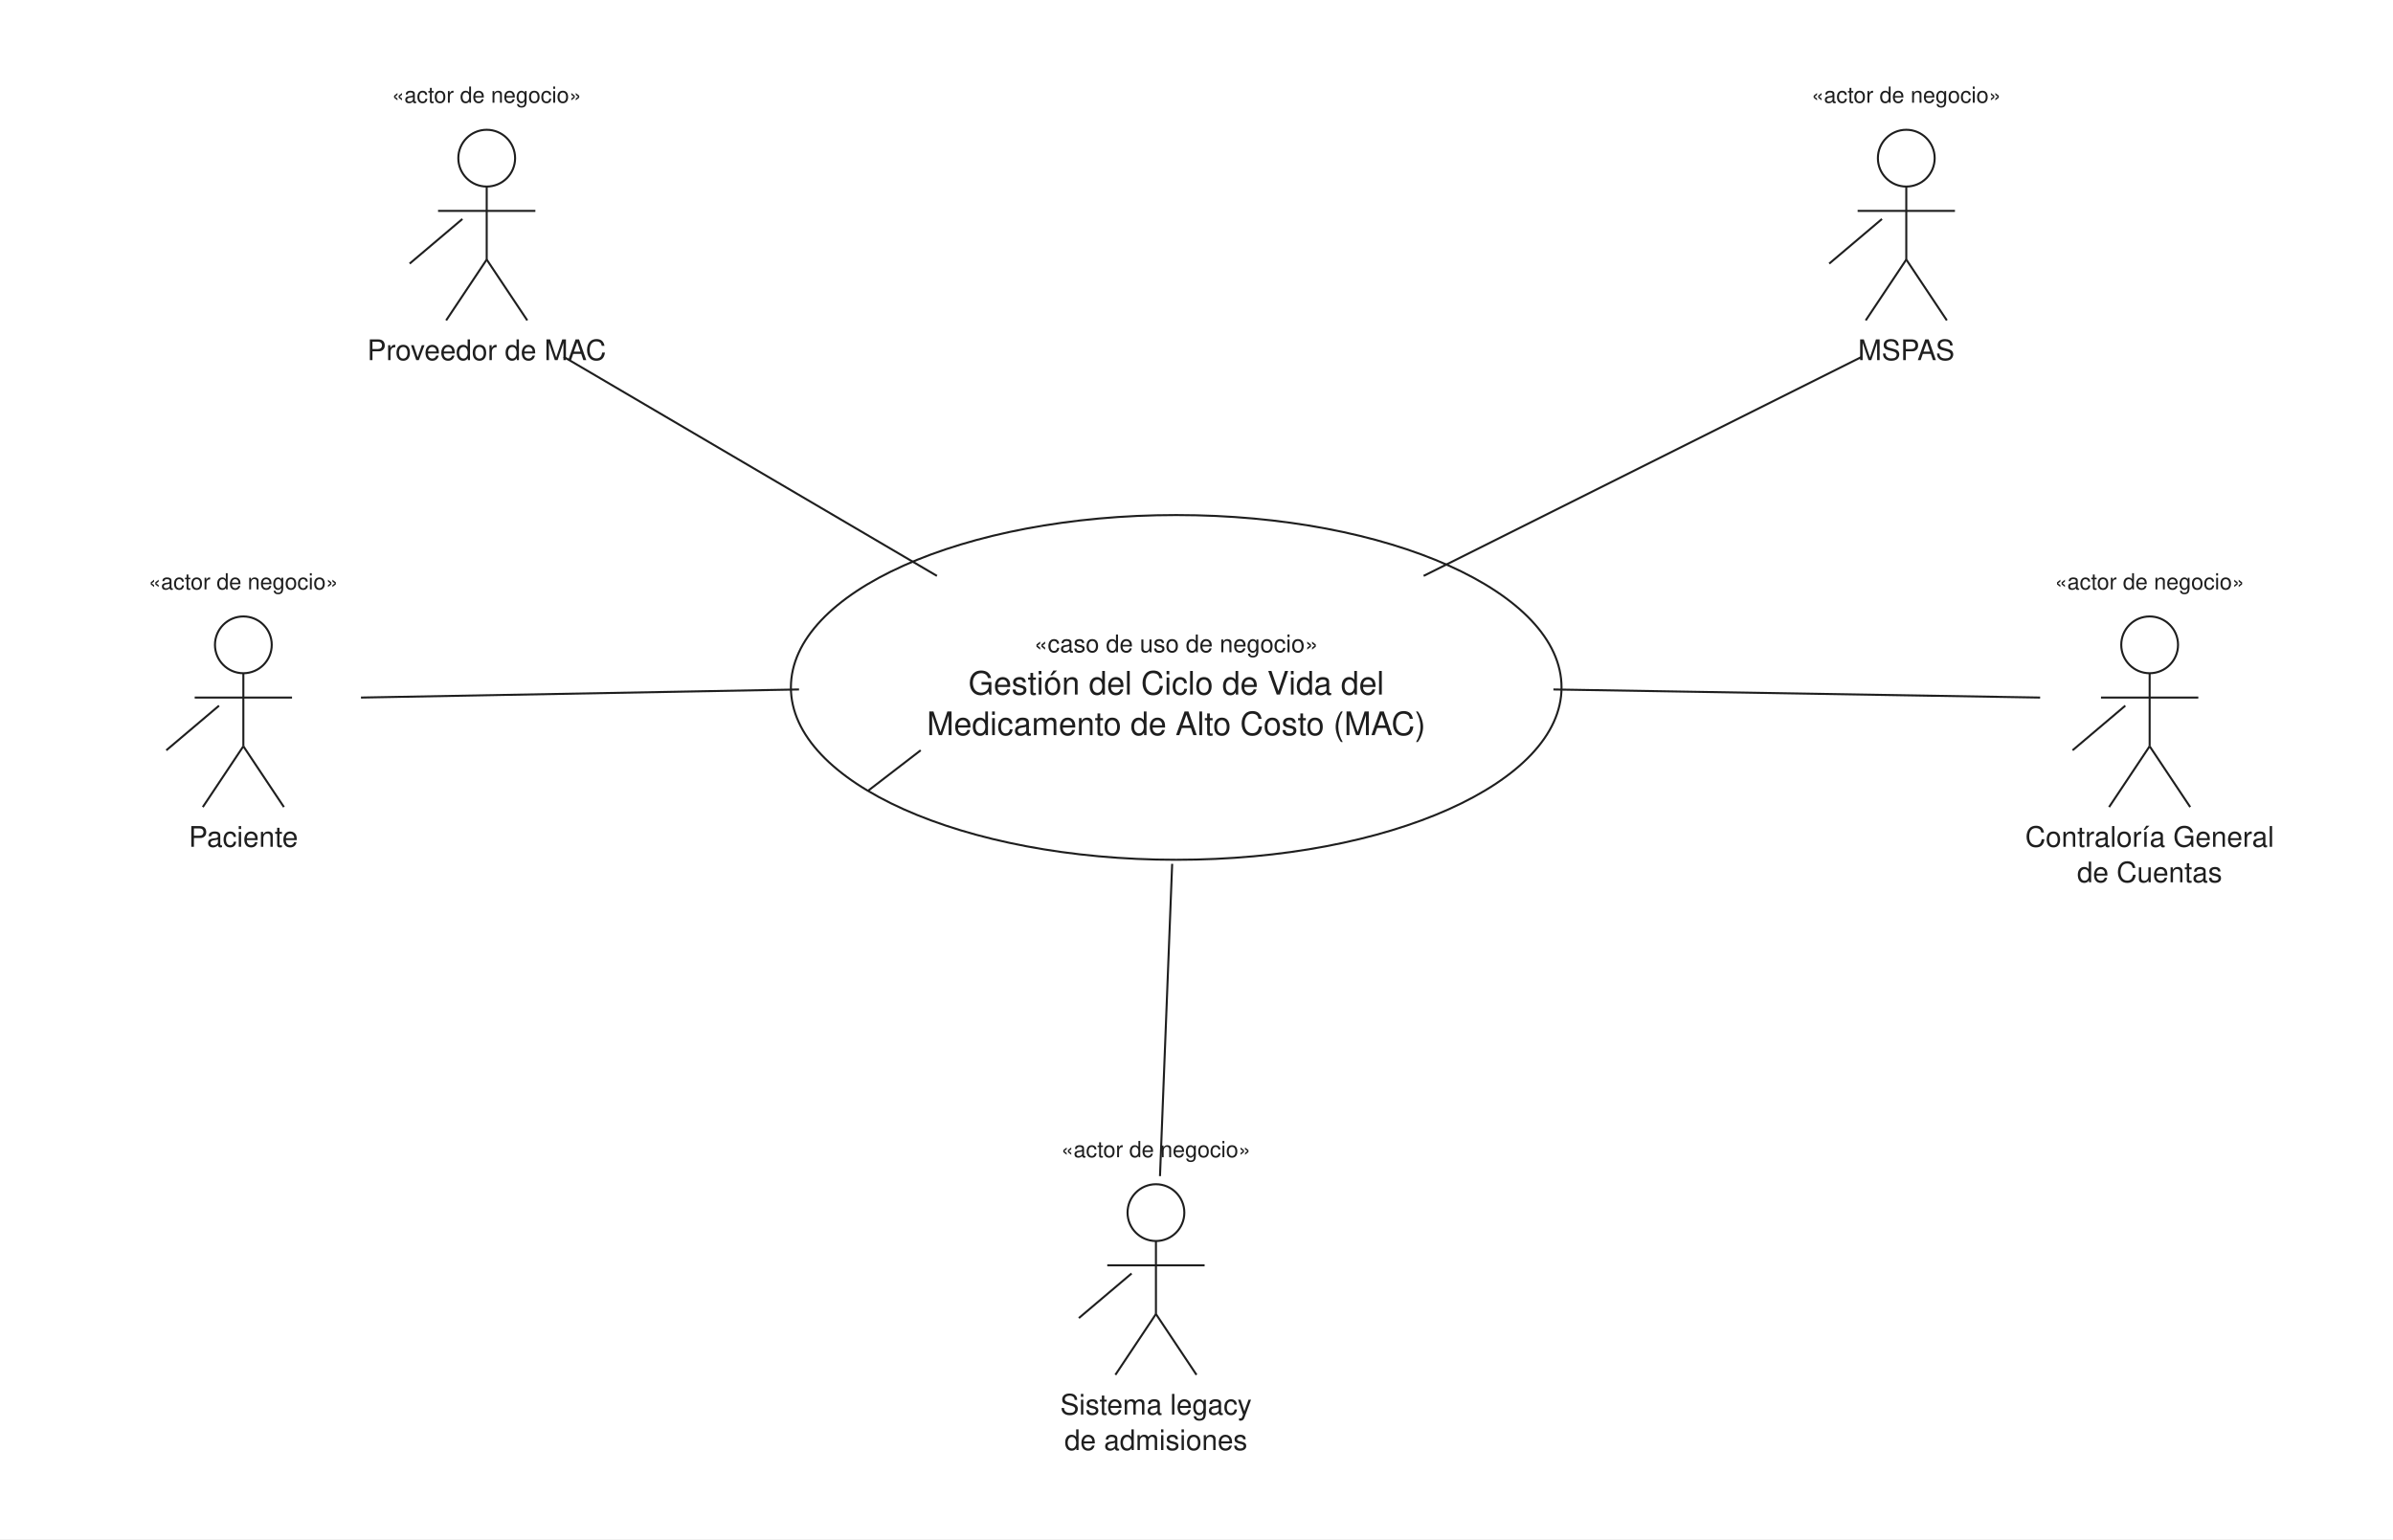
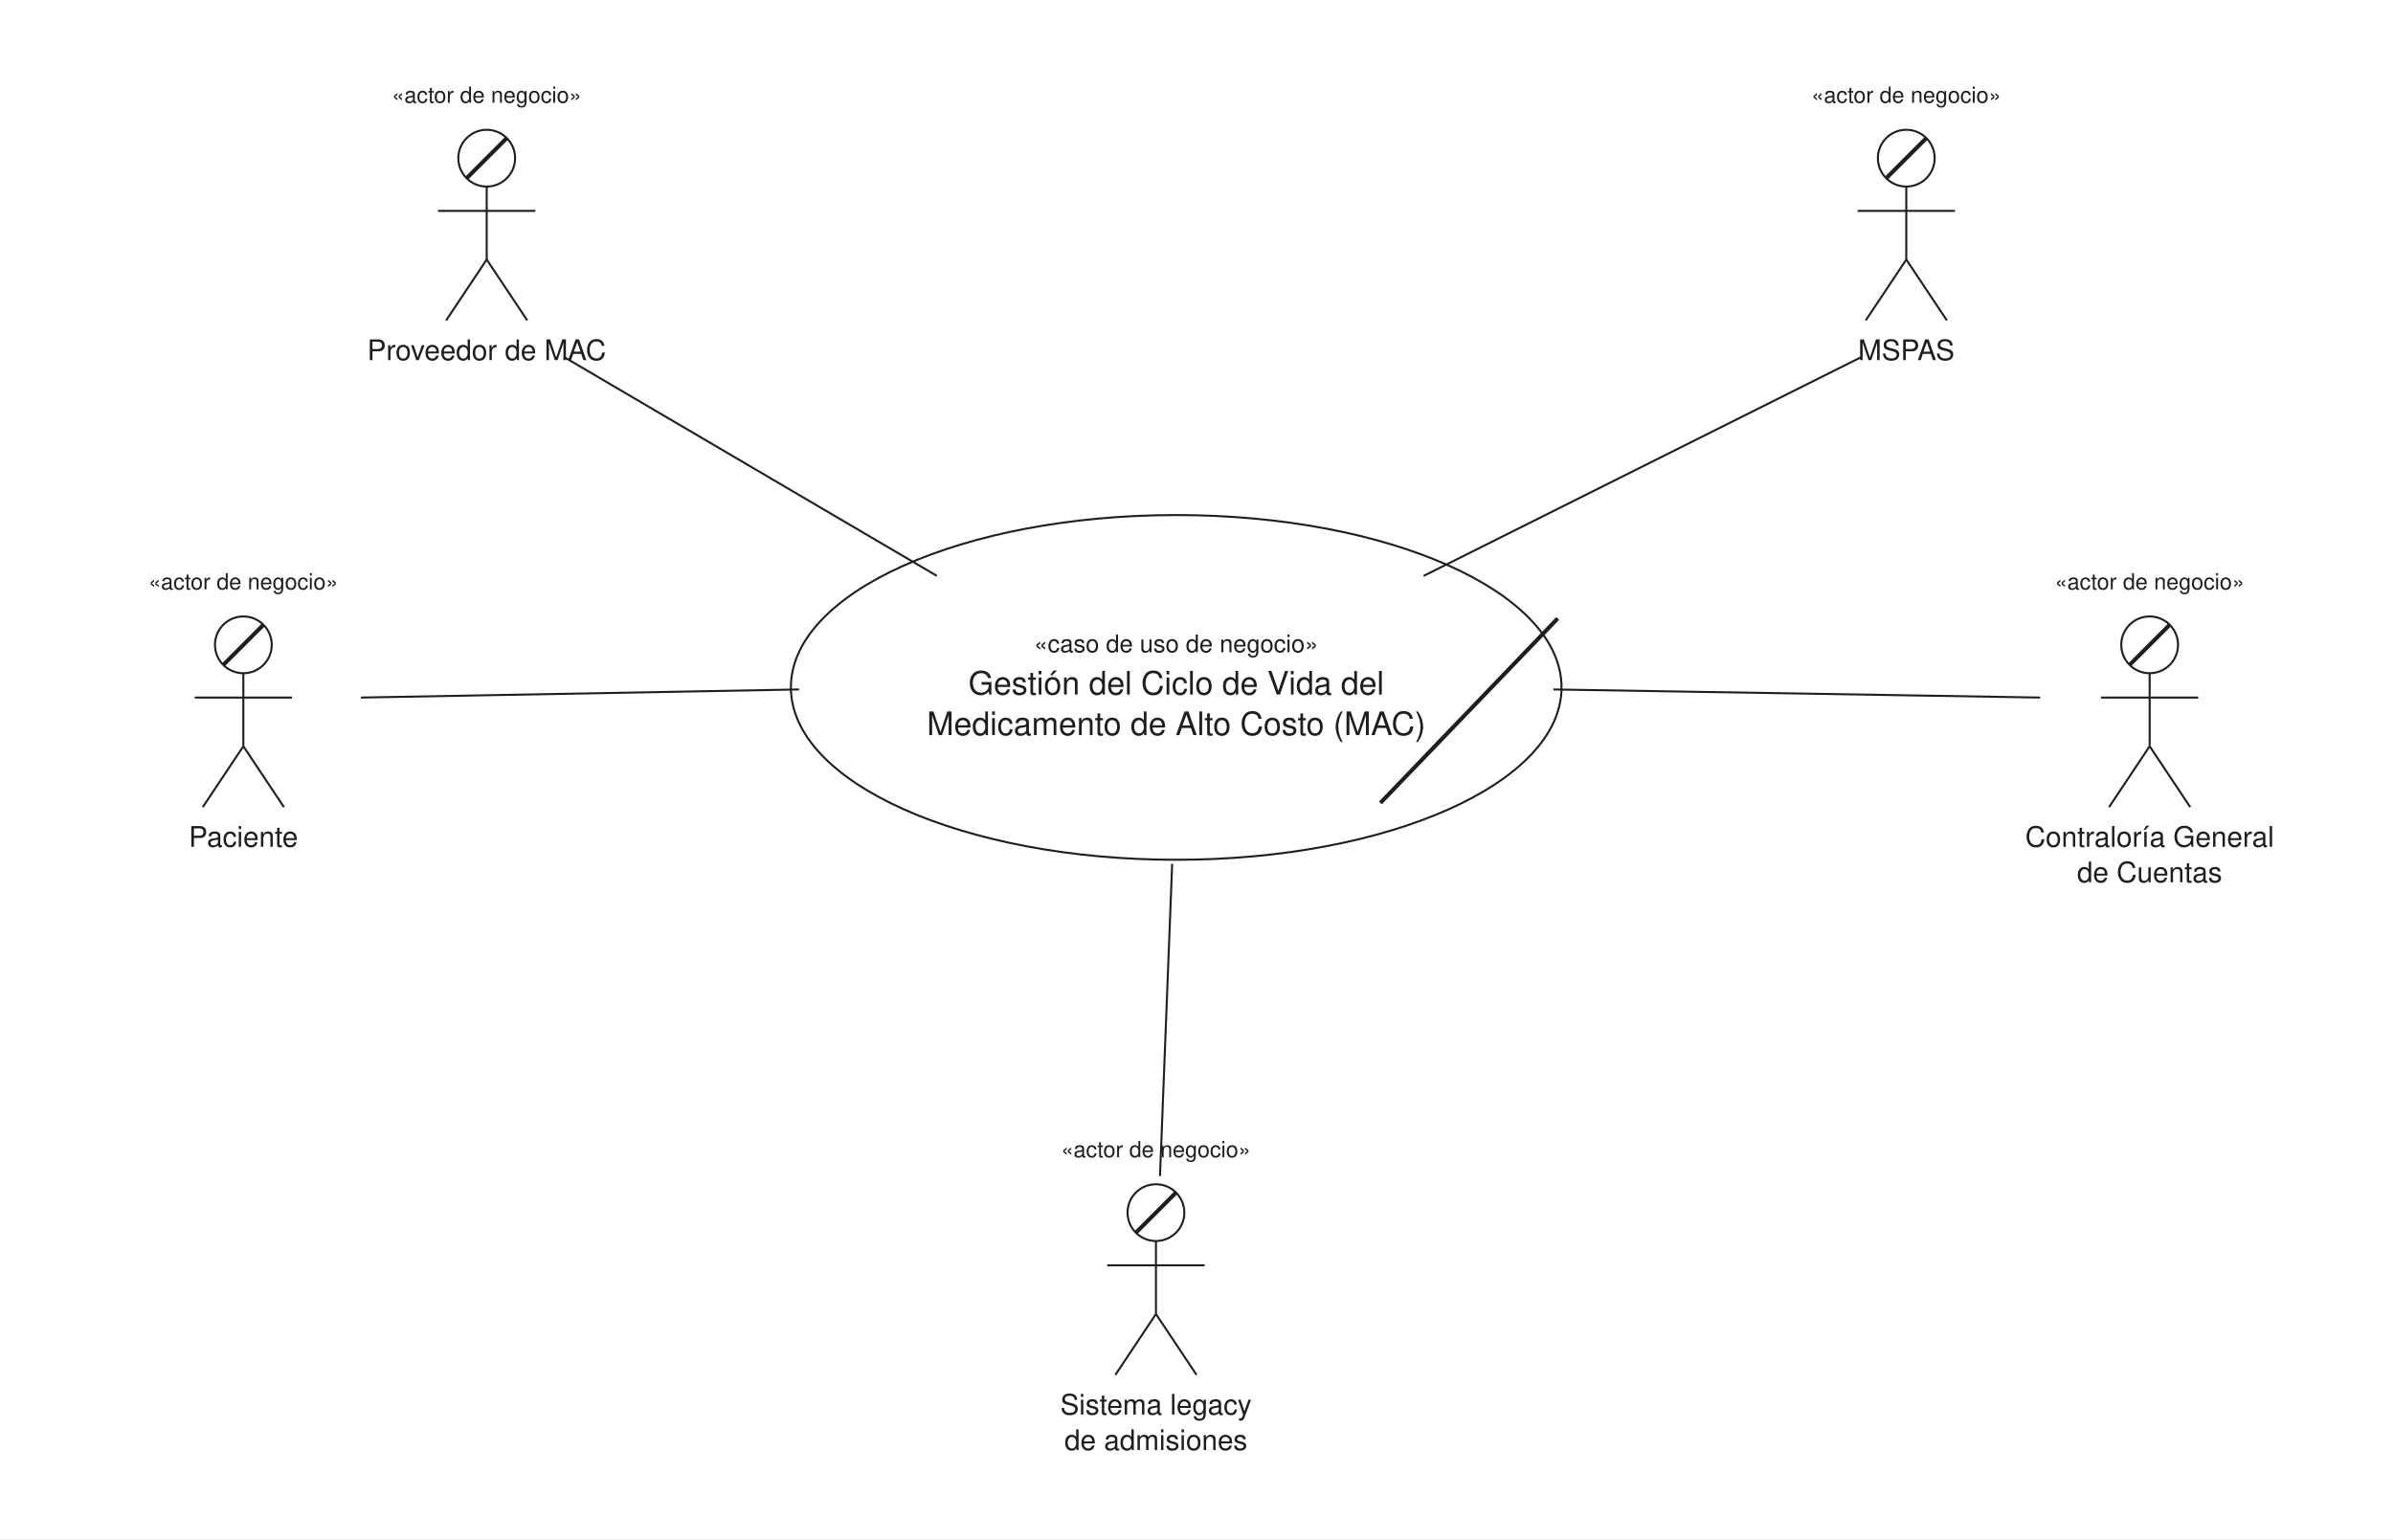
<svg xmlns="http://www.w3.org/2000/svg" viewBox="-10 -4 1180 759" width="1180" height="759" font-family="Helvetica, Arial, sans-serif">
  <defs>
    <marker id="gen" viewBox="0 0 12 12" refX="11" refY="6" markerWidth="12" markerHeight="12" orient="auto">
      <polygon points="0,0 12,6 0,12" fill="#ffffff" stroke="#1e1e1e" stroke-width="1" />
    </marker>
    <marker id="flecha" viewBox="0 0 10 10" refX="9" refY="5" markerWidth="9" markerHeight="9" orient="auto">
      <polygon points="0,0 10,5 0,10" fill="#1e1e1e" />
    </marker>
  </defs>
  <rect x="-10" y="-4" width="1180" height="759" fill="#ffffff" />
  <ellipse cx="570.0" cy="335.0" rx="190.0" ry="85.0" fill="none" stroke="#1e1e1e" stroke-width="1" />
  <text x="570.0" y="317.64" font-size="12" fill="#1e1e1e" text-anchor="middle" paint-order="stroke" stroke="#ffffff" stroke-width="4" stroke-linejoin="round">«caso de uso de negocio»</text>
  <text x="570.0" y="338.52" font-size="16" fill="#1e1e1e" text-anchor="middle" paint-order="stroke" stroke="#ffffff" stroke-width="4" stroke-linejoin="round">Gestión del Ciclo de Vida del</text>
  <text x="570.0" y="358.52" font-size="16" fill="#1e1e1e" text-anchor="middle" paint-order="stroke" stroke="#ffffff" stroke-width="4" stroke-linejoin="round">Medicamento de Alto Costo (MAC)</text>
-   <line x1="418.0" y1="386.0" x2="444.0" y2="366.0" stroke="#1e1e1e" stroke-width="1" />
+   <line x1="670.7" y1="391.95" x2="758.1" y2="301.0" stroke="#1e1e1e" stroke-width="2" />
  <text x="110.0" y="286.67" font-size="11" fill="#1e1e1e" text-anchor="middle" paint-order="stroke" stroke="#ffffff" stroke-width="4" stroke-linejoin="round">«actor de negocio»</text>
  <ellipse cx="110.0" cy="314.0" rx="14.0" ry="14.0" fill="none" stroke="#1e1e1e" stroke-width="1" />
  <line x1="110" y1="328" x2="110" y2="364" stroke="#1e1e1e" stroke-width="1" />
  <line x1="86" y1="340" x2="134" y2="340" stroke="#1e1e1e" stroke-width="1" />
  <line x1="110" y1="364" x2="90" y2="394" stroke="#1e1e1e" stroke-width="1" />
  <line x1="110" y1="364" x2="130" y2="394" stroke="#1e1e1e" stroke-width="1" />
  <text x="110.0" y="413.58" font-size="14" fill="#1e1e1e" text-anchor="middle" paint-order="stroke" stroke="#ffffff" stroke-width="4" stroke-linejoin="round">Paciente</text>
-   <line x1="72" y1="366" x2="98" y2="344" stroke="#1e1e1e" stroke-width="1" />
+   <line x1="100.101" y1="323.899" x2="119.899" y2="304.101" stroke="#1e1e1e" stroke-width="2" />
  <text x="230.0" y="46.67" font-size="11" fill="#1e1e1e" text-anchor="middle" paint-order="stroke" stroke="#ffffff" stroke-width="4" stroke-linejoin="round">«actor de negocio»</text>
  <ellipse cx="230.0" cy="74.0" rx="14.0" ry="14.0" fill="none" stroke="#1e1e1e" stroke-width="1" />
  <line x1="230" y1="88" x2="230" y2="124" stroke="#1e1e1e" stroke-width="1" />
  <line x1="206" y1="100" x2="254" y2="100" stroke="#1e1e1e" stroke-width="1" />
  <line x1="230" y1="124" x2="210" y2="154" stroke="#1e1e1e" stroke-width="1" />
  <line x1="230" y1="124" x2="250" y2="154" stroke="#1e1e1e" stroke-width="1" />
  <text x="230.0" y="173.58" font-size="14" fill="#1e1e1e" text-anchor="middle" paint-order="stroke" stroke="#ffffff" stroke-width="4" stroke-linejoin="round">Proveedor de MAC</text>
-   <line x1="192" y1="126" x2="218" y2="104" stroke="#1e1e1e" stroke-width="1" />
+   <line x1="220.101" y1="83.899" x2="239.899" y2="64.101" stroke="#1e1e1e" stroke-width="2" />
  <text x="930.0" y="46.67" font-size="11" fill="#1e1e1e" text-anchor="middle" paint-order="stroke" stroke="#ffffff" stroke-width="4" stroke-linejoin="round">«actor de negocio»</text>
  <ellipse cx="930.0" cy="74.0" rx="14.0" ry="14.0" fill="none" stroke="#1e1e1e" stroke-width="1" />
  <line x1="930" y1="88" x2="930" y2="124" stroke="#1e1e1e" stroke-width="1" />
  <line x1="906" y1="100" x2="954" y2="100" stroke="#1e1e1e" stroke-width="1" />
  <line x1="930" y1="124" x2="910" y2="154" stroke="#1e1e1e" stroke-width="1" />
  <line x1="930" y1="124" x2="950" y2="154" stroke="#1e1e1e" stroke-width="1" />
  <text x="930.0" y="173.58" font-size="14" fill="#1e1e1e" text-anchor="middle" paint-order="stroke" stroke="#ffffff" stroke-width="4" stroke-linejoin="round">MSPAS</text>
-   <line x1="892" y1="126" x2="918" y2="104" stroke="#1e1e1e" stroke-width="1" />
+   <line x1="920.101" y1="83.899" x2="939.899" y2="64.101" stroke="#1e1e1e" stroke-width="2" />
  <text x="1050.0" y="286.67" font-size="11" fill="#1e1e1e" text-anchor="middle" paint-order="stroke" stroke="#ffffff" stroke-width="4" stroke-linejoin="round">«actor de negocio»</text>
  <ellipse cx="1050.0" cy="314.0" rx="14.0" ry="14.0" fill="none" stroke="#1e1e1e" stroke-width="1" />
  <line x1="1050" y1="328" x2="1050" y2="364" stroke="#1e1e1e" stroke-width="1" />
  <line x1="1026" y1="340" x2="1074" y2="340" stroke="#1e1e1e" stroke-width="1" />
  <line x1="1050" y1="364" x2="1030" y2="394" stroke="#1e1e1e" stroke-width="1" />
  <line x1="1050" y1="364" x2="1070" y2="394" stroke="#1e1e1e" stroke-width="1" />
  <text x="1050.0" y="413.58" font-size="14" fill="#1e1e1e" text-anchor="middle" paint-order="stroke" stroke="#ffffff" stroke-width="4" stroke-linejoin="round">Contraloría General</text>
  <text x="1050.0" y="431.08" font-size="14" fill="#1e1e1e" text-anchor="middle" paint-order="stroke" stroke="#ffffff" stroke-width="4" stroke-linejoin="round">de Cuentas</text>
-   <line x1="1012" y1="366" x2="1038" y2="344" stroke="#1e1e1e" stroke-width="1" />
+   <line x1="1040.101" y1="323.899" x2="1059.899" y2="304.101" stroke="#1e1e1e" stroke-width="2" />
  <text x="560.0" y="566.67" font-size="11" fill="#1e1e1e" text-anchor="middle" paint-order="stroke" stroke="#ffffff" stroke-width="4" stroke-linejoin="round">«actor de negocio»</text>
  <ellipse cx="560.0" cy="594.0" rx="14.0" ry="14.0" fill="none" stroke="#1e1e1e" stroke-width="1" />
  <line x1="560" y1="608" x2="560" y2="644" stroke="#1e1e1e" stroke-width="1" />
  <line x1="536" y1="620" x2="584" y2="620" stroke="#1e1e1e" stroke-width="1" />
  <line x1="560" y1="644" x2="540" y2="674" stroke="#1e1e1e" stroke-width="1" />
  <line x1="560" y1="644" x2="580" y2="674" stroke="#1e1e1e" stroke-width="1" />
  <text x="560.0" y="693.58" font-size="14" fill="#1e1e1e" text-anchor="middle" paint-order="stroke" stroke="#ffffff" stroke-width="4" stroke-linejoin="round">Sistema legacy</text>
  <text x="560.0" y="711.08" font-size="14" fill="#1e1e1e" text-anchor="middle" paint-order="stroke" stroke="#ffffff" stroke-width="4" stroke-linejoin="round">de admisiones</text>
-   <line x1="522" y1="646" x2="548" y2="624" stroke="#1e1e1e" stroke-width="1" />
+   <line x1="550.101" y1="603.899" x2="569.899" y2="584.101" stroke="#1e1e1e" stroke-width="2" />
  <line x1="168" y1="340" x2="384" y2="336" stroke="#1e1e1e" stroke-width="1" />
  <line x1="268" y1="172" x2="452" y2="280" stroke="#1e1e1e" stroke-width="1" />
  <line x1="908" y1="172" x2="692" y2="280" stroke="#1e1e1e" stroke-width="1" />
  <line x1="996" y1="340" x2="756" y2="336" stroke="#1e1e1e" stroke-width="1" />
  <line x1="562" y1="576" x2="568" y2="422" stroke="#1e1e1e" stroke-width="1" />
</svg>
